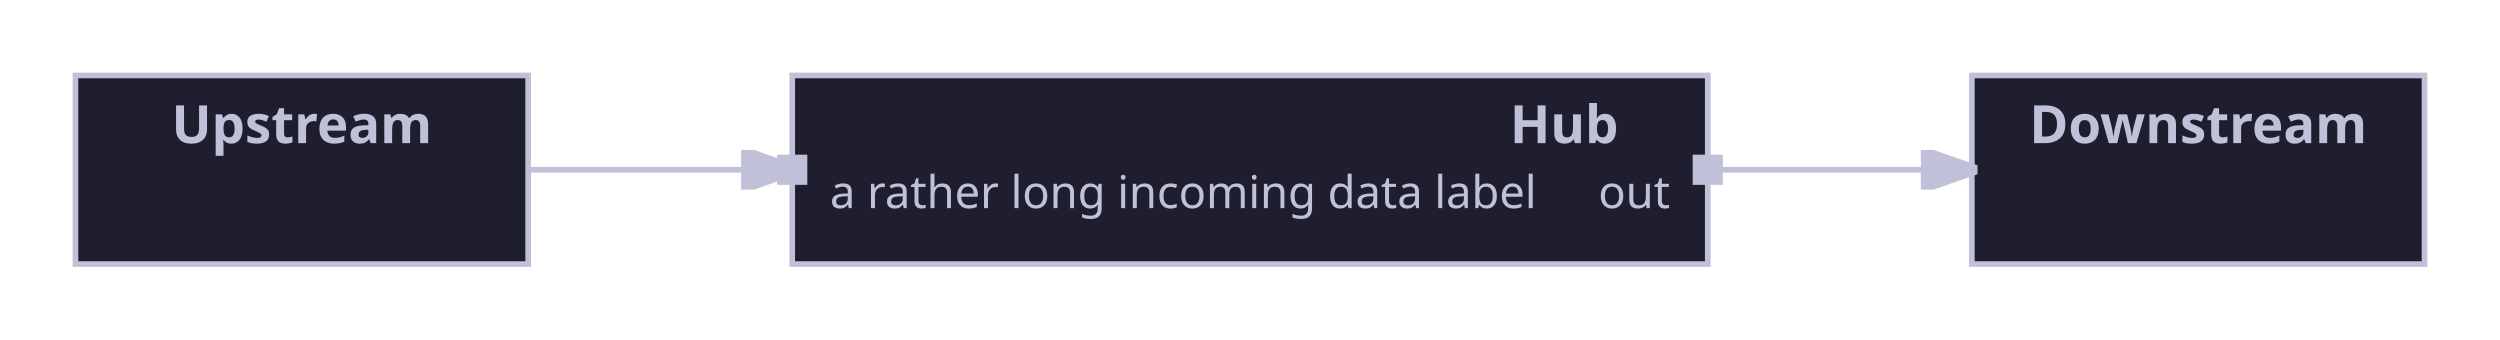
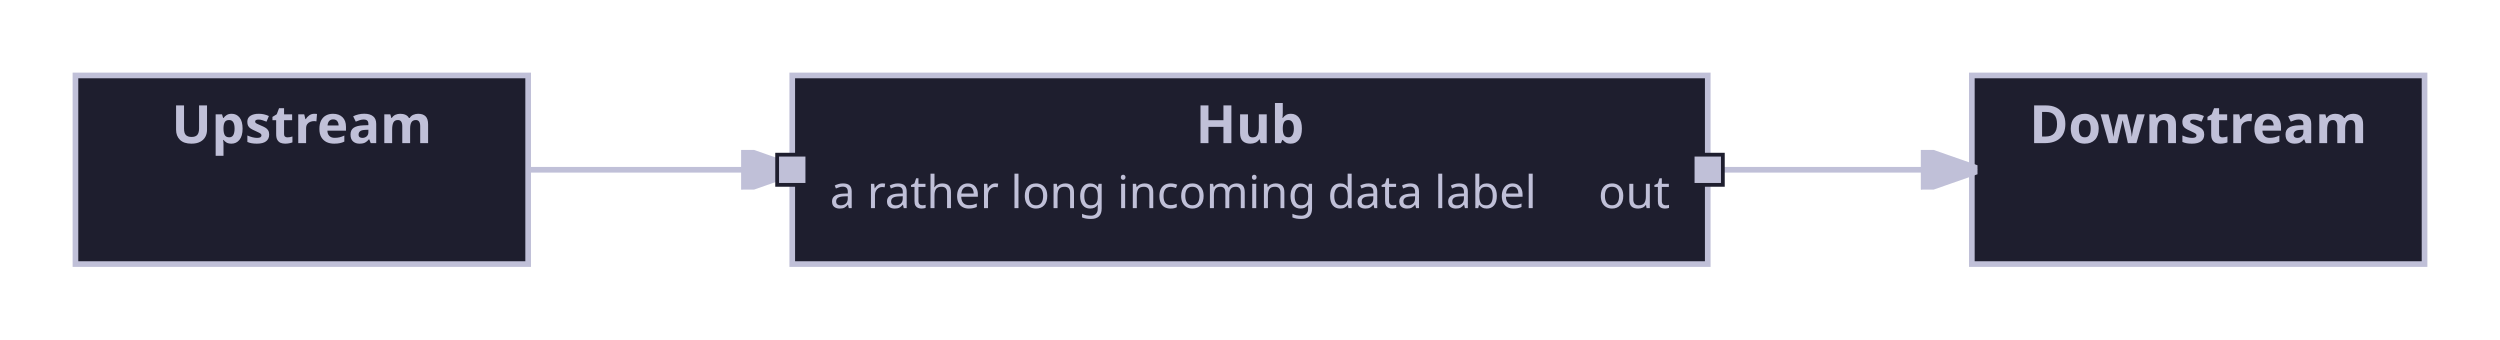
<svg xmlns="http://www.w3.org/2000/svg" width="662.68" height="90.00" viewBox="0 0 662.68 90.00">
  <defs>
    <marker id="line-end-open-chevron" markerWidth="10" markerHeight="7" refX="9" refY="3.5" orient="auto">
      <polyline points="0 0, 10 3.5, 0 7" fill="none" stroke="#C0C0D8" stroke-width="1.50" />
    </marker>
    <marker id="line-end-hollow-triangle" markerWidth="10" markerHeight="7" refX="9" refY="3.5" orient="auto">
      <polygon points="0 0, 10 3.5, 0 7" fill="#1E1E2E" stroke="#C0C0D8" stroke-width="1.50" />
    </marker>
    <marker id="line-end-filled-arrow" markerWidth="10" markerHeight="7" refX="9" refY="3.5" orient="auto">
      <polygon points="0 0, 10 3.5, 0 7" fill="#C0C0D8" stroke="#C0C0D8" stroke-width="1.50" />
    </marker>
    <marker id="line-end-hollow-triangle-crossbar" markerWidth="10" markerHeight="7" refX="9" refY="3.5" orient="auto">
      <polygon points="0 0, 10 3.5, 0 7" fill="#1E1E2E" stroke="#C0C0D8" stroke-width="1.50" />
      <line x1="7" y1="0" x2="7" y2="7" stroke="#C0C0D8" stroke-width="1.50" />
    </marker>
    <marker id="line-end-hollow-diamond" markerWidth="14" markerHeight="8" refX="13" refY="4" orient="auto">
      <polygon points="1 4, 7 0, 13 4, 7 8" fill="#1E1E2E" stroke="#C0C0D8" stroke-width="1.50" />
    </marker>
    <marker id="line-end-filled-diamond" markerWidth="14" markerHeight="8" refX="13" refY="4" orient="auto">
      <polygon points="1 4, 7 0, 13 4, 7 8" fill="#C0C0D8" stroke="#C0C0D8" stroke-width="1.50" />
    </marker>
    <marker id="line-end-circle" markerWidth="10" markerHeight="10" refX="9" refY="5" orient="auto">
      <circle cx="5" cy="5" r="4" fill="#1E1E2E" stroke="#C0C0D8" stroke-width="1.50" />
    </marker>
    <marker id="line-end-bar" markerWidth="4" markerHeight="12" refX="2" refY="6" orient="auto">
      <line x1="2" y1="0" x2="2" y2="12" stroke="#C0C0D8" stroke-width="1.50" />
    </marker>
    <filter id="label-bg" x="-0.05" y="-0.05" width="1.1" height="1.1">
      <feFlood flood-color="#1E1E2E" />
      <feComposite in="SourceGraphic" operator="over" />
    </filter>
  </defs>
  <rect x="20.00" y="20.00" width="120.00" height="50.00" fill="#1E1E2E" stroke="#C0C0D8" stroke-width="1.50" />
  <text x="80.00" y="33.00" font-family="Noto Sans, sans-serif" font-size="14.00" font-weight="bold" fill="#C0C0D8" text-anchor="middle" dominant-baseline="middle">Upstream</text>
  <rect x="210.00" y="20.00" width="242.68" height="50.00" fill="#1E1E2E" stroke="#C0C0D8" stroke-width="1.50" />
-   <text x="414.62" y="33.00" font-family="Noto Sans, sans-serif" font-size="14.00" font-weight="bold" fill="#C0C0D8" text-anchor="middle" dominant-baseline="middle" textLength="19.16" lengthAdjust="spacingAndGlyphs">Hub</text>
+   <text x="331.34" y="33.00" font-family="Noto Sans, sans-serif" font-size="14.00" font-weight="bold" fill="#C0C0D8" text-anchor="middle" dominant-baseline="middle">Hub</text>
  <rect x="522.68" y="20.00" width="120.00" height="50.00" fill="#1E1E2E" stroke="#C0C0D8" stroke-width="1.50" />
  <text x="582.68" y="33.00" font-family="Noto Sans, sans-serif" font-size="14.00" font-weight="bold" fill="#C0C0D8" text-anchor="middle" dominant-baseline="middle">Downstream</text>
  <path d="M 140.00 45.00 L 210.00 45.00" fill="none" stroke="#C0C0D8" stroke-width="1.50" marker-end="url(#line-end-filled-arrow)" />
-   <rect x="206.00" y="41.00" width="8.00" height="8.00" fill="#C0C0D8" />
+   <rect x="206.00" y="41.00" width="8.00" height="8.00" fill="#C0C0D8" stroke="#1E1E2E" stroke-width="1.00" />
  <text x="220.00" y="51.00" font-family="Noto Sans, sans-serif" font-size="12.00" fill="#C0C0D8" text-anchor="start" dominant-baseline="middle" textLength="117.34" lengthAdjust="spacingAndGlyphs">a rather long incoming data label</text>
  <path d="M 452.68 45.00 L 522.68 45.00" fill="none" stroke="#C0C0D8" stroke-width="1.50" marker-end="url(#line-end-filled-arrow)" />
-   <rect x="448.68" y="41.00" width="8.00" height="8.00" fill="#C0C0D8" />
+   <rect x="448.68" y="41.00" width="8.00" height="8.00" fill="#C0C0D8" stroke="#1E1E2E" stroke-width="1.00" />
  <text x="442.68" y="51.00" font-family="Noto Sans, sans-serif" font-size="12.00" fill="#C0C0D8" text-anchor="end" dominant-baseline="middle">out</text>
</svg>
